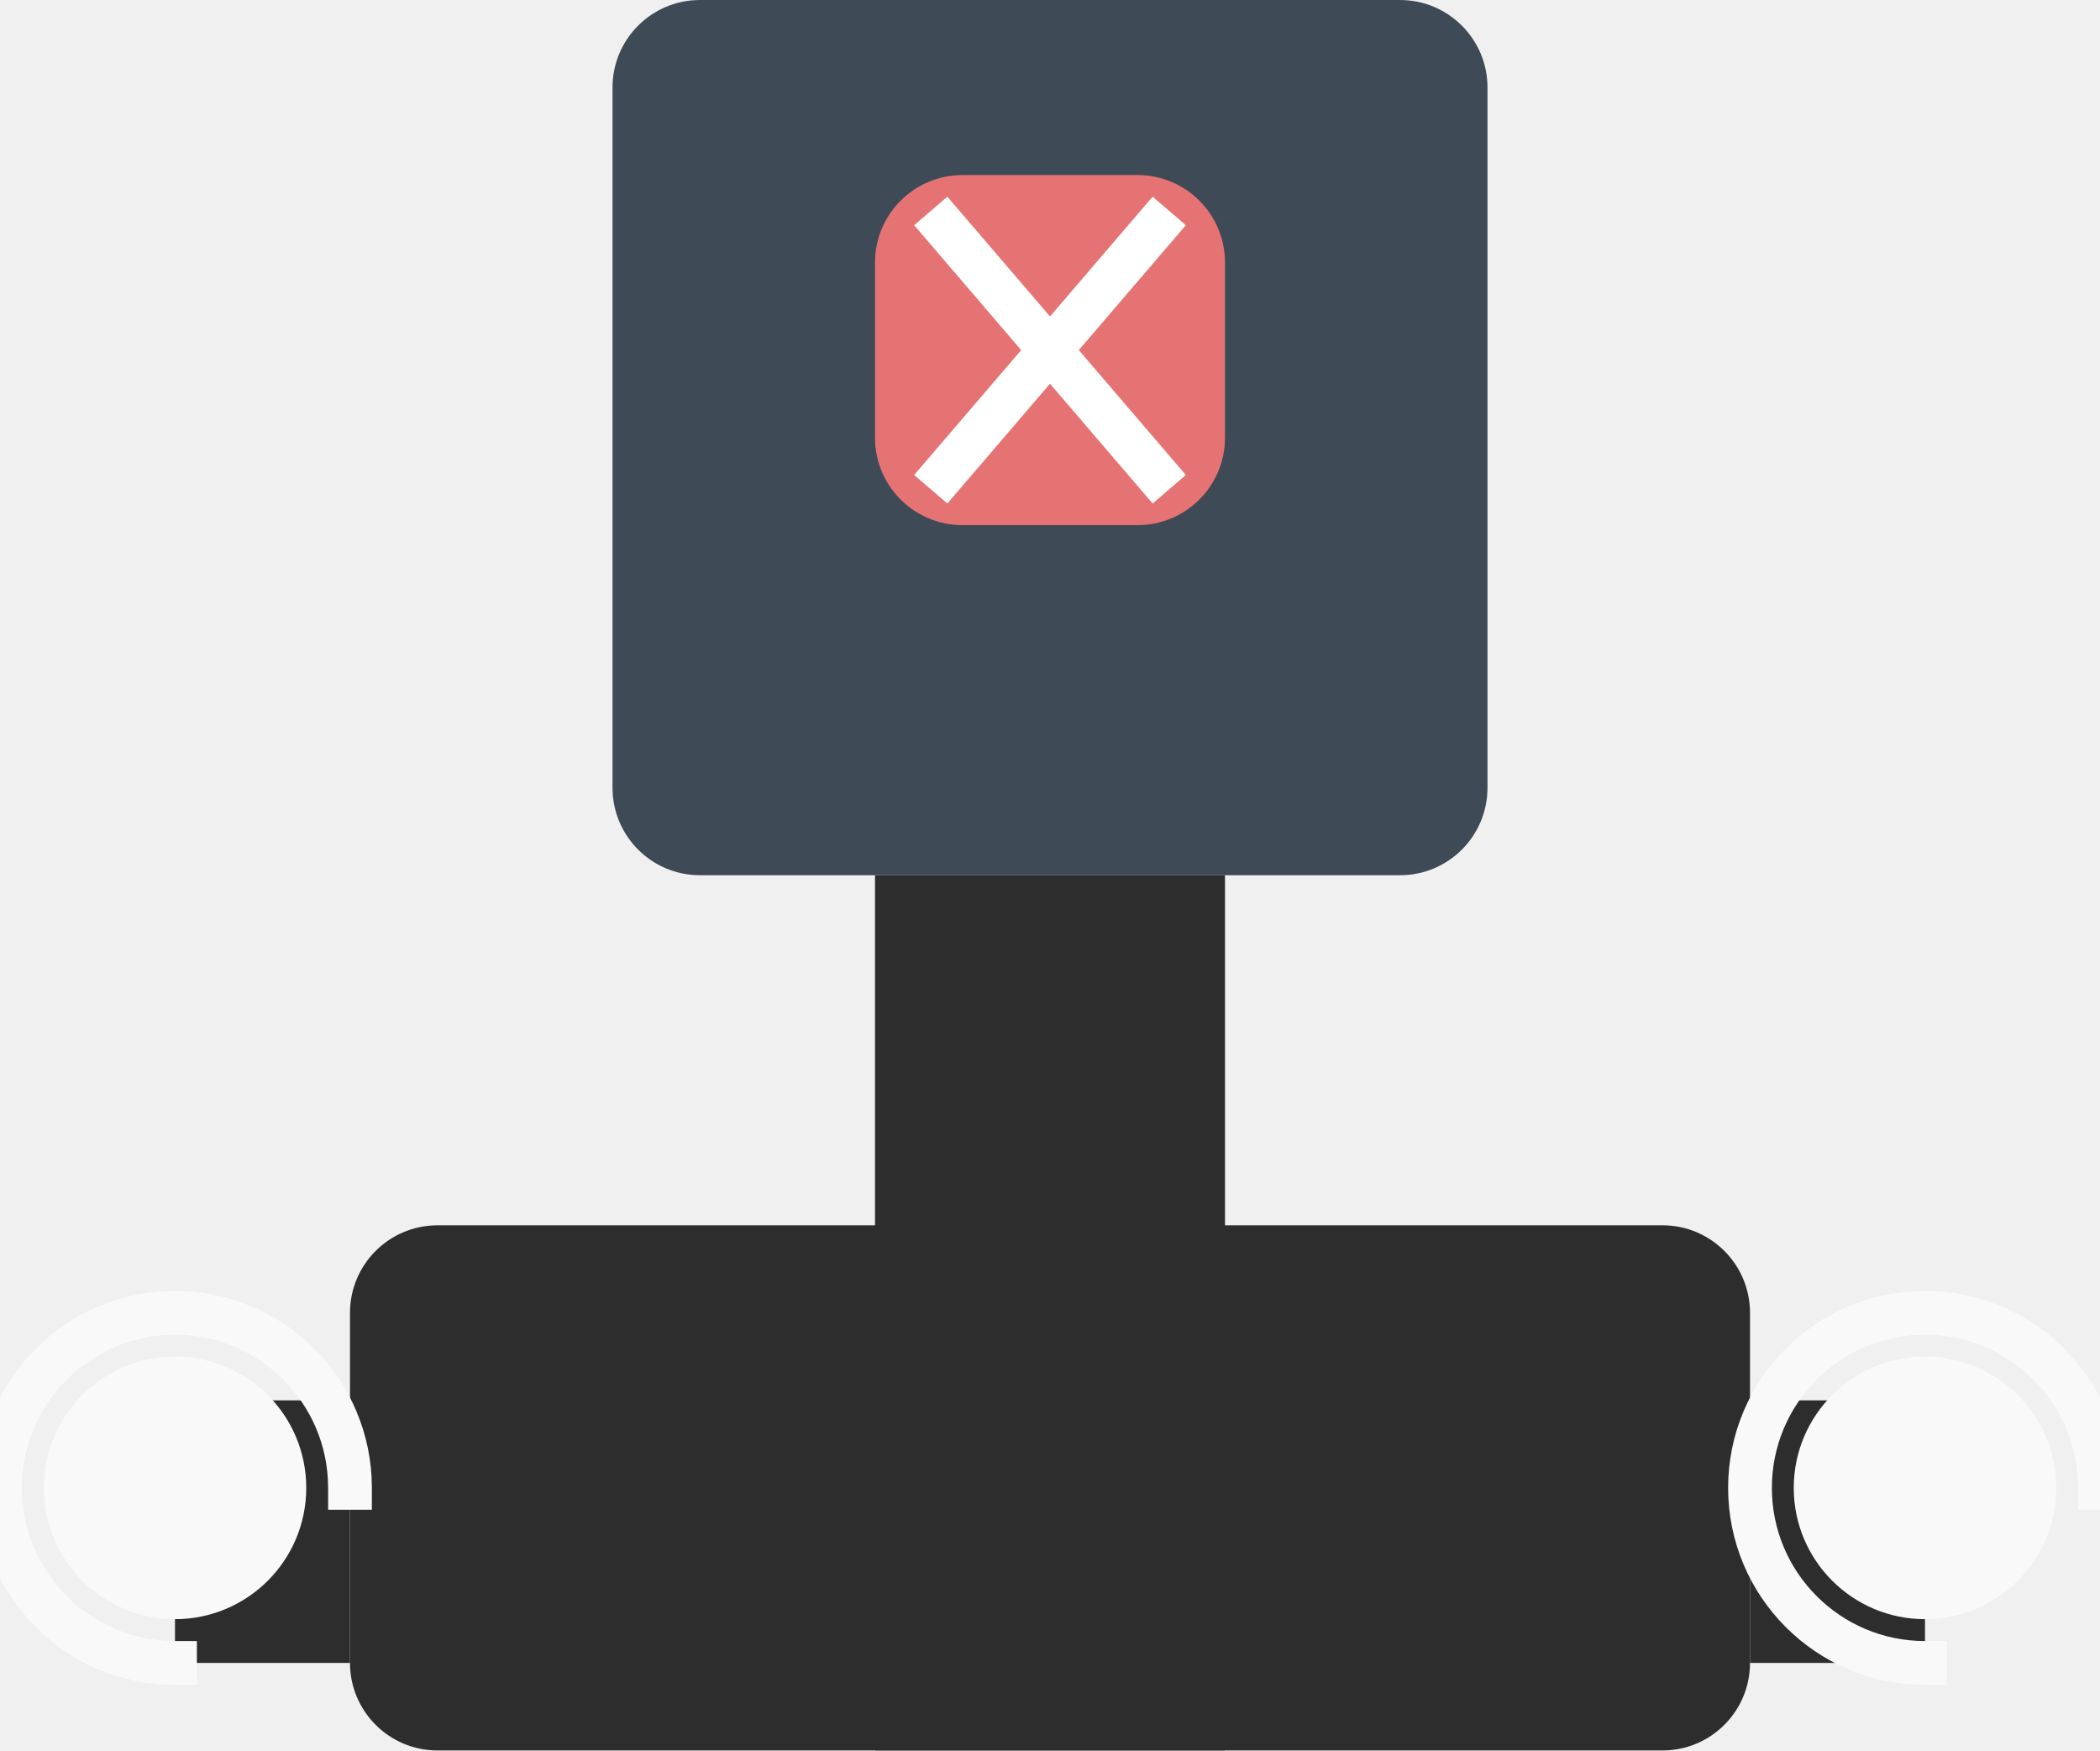
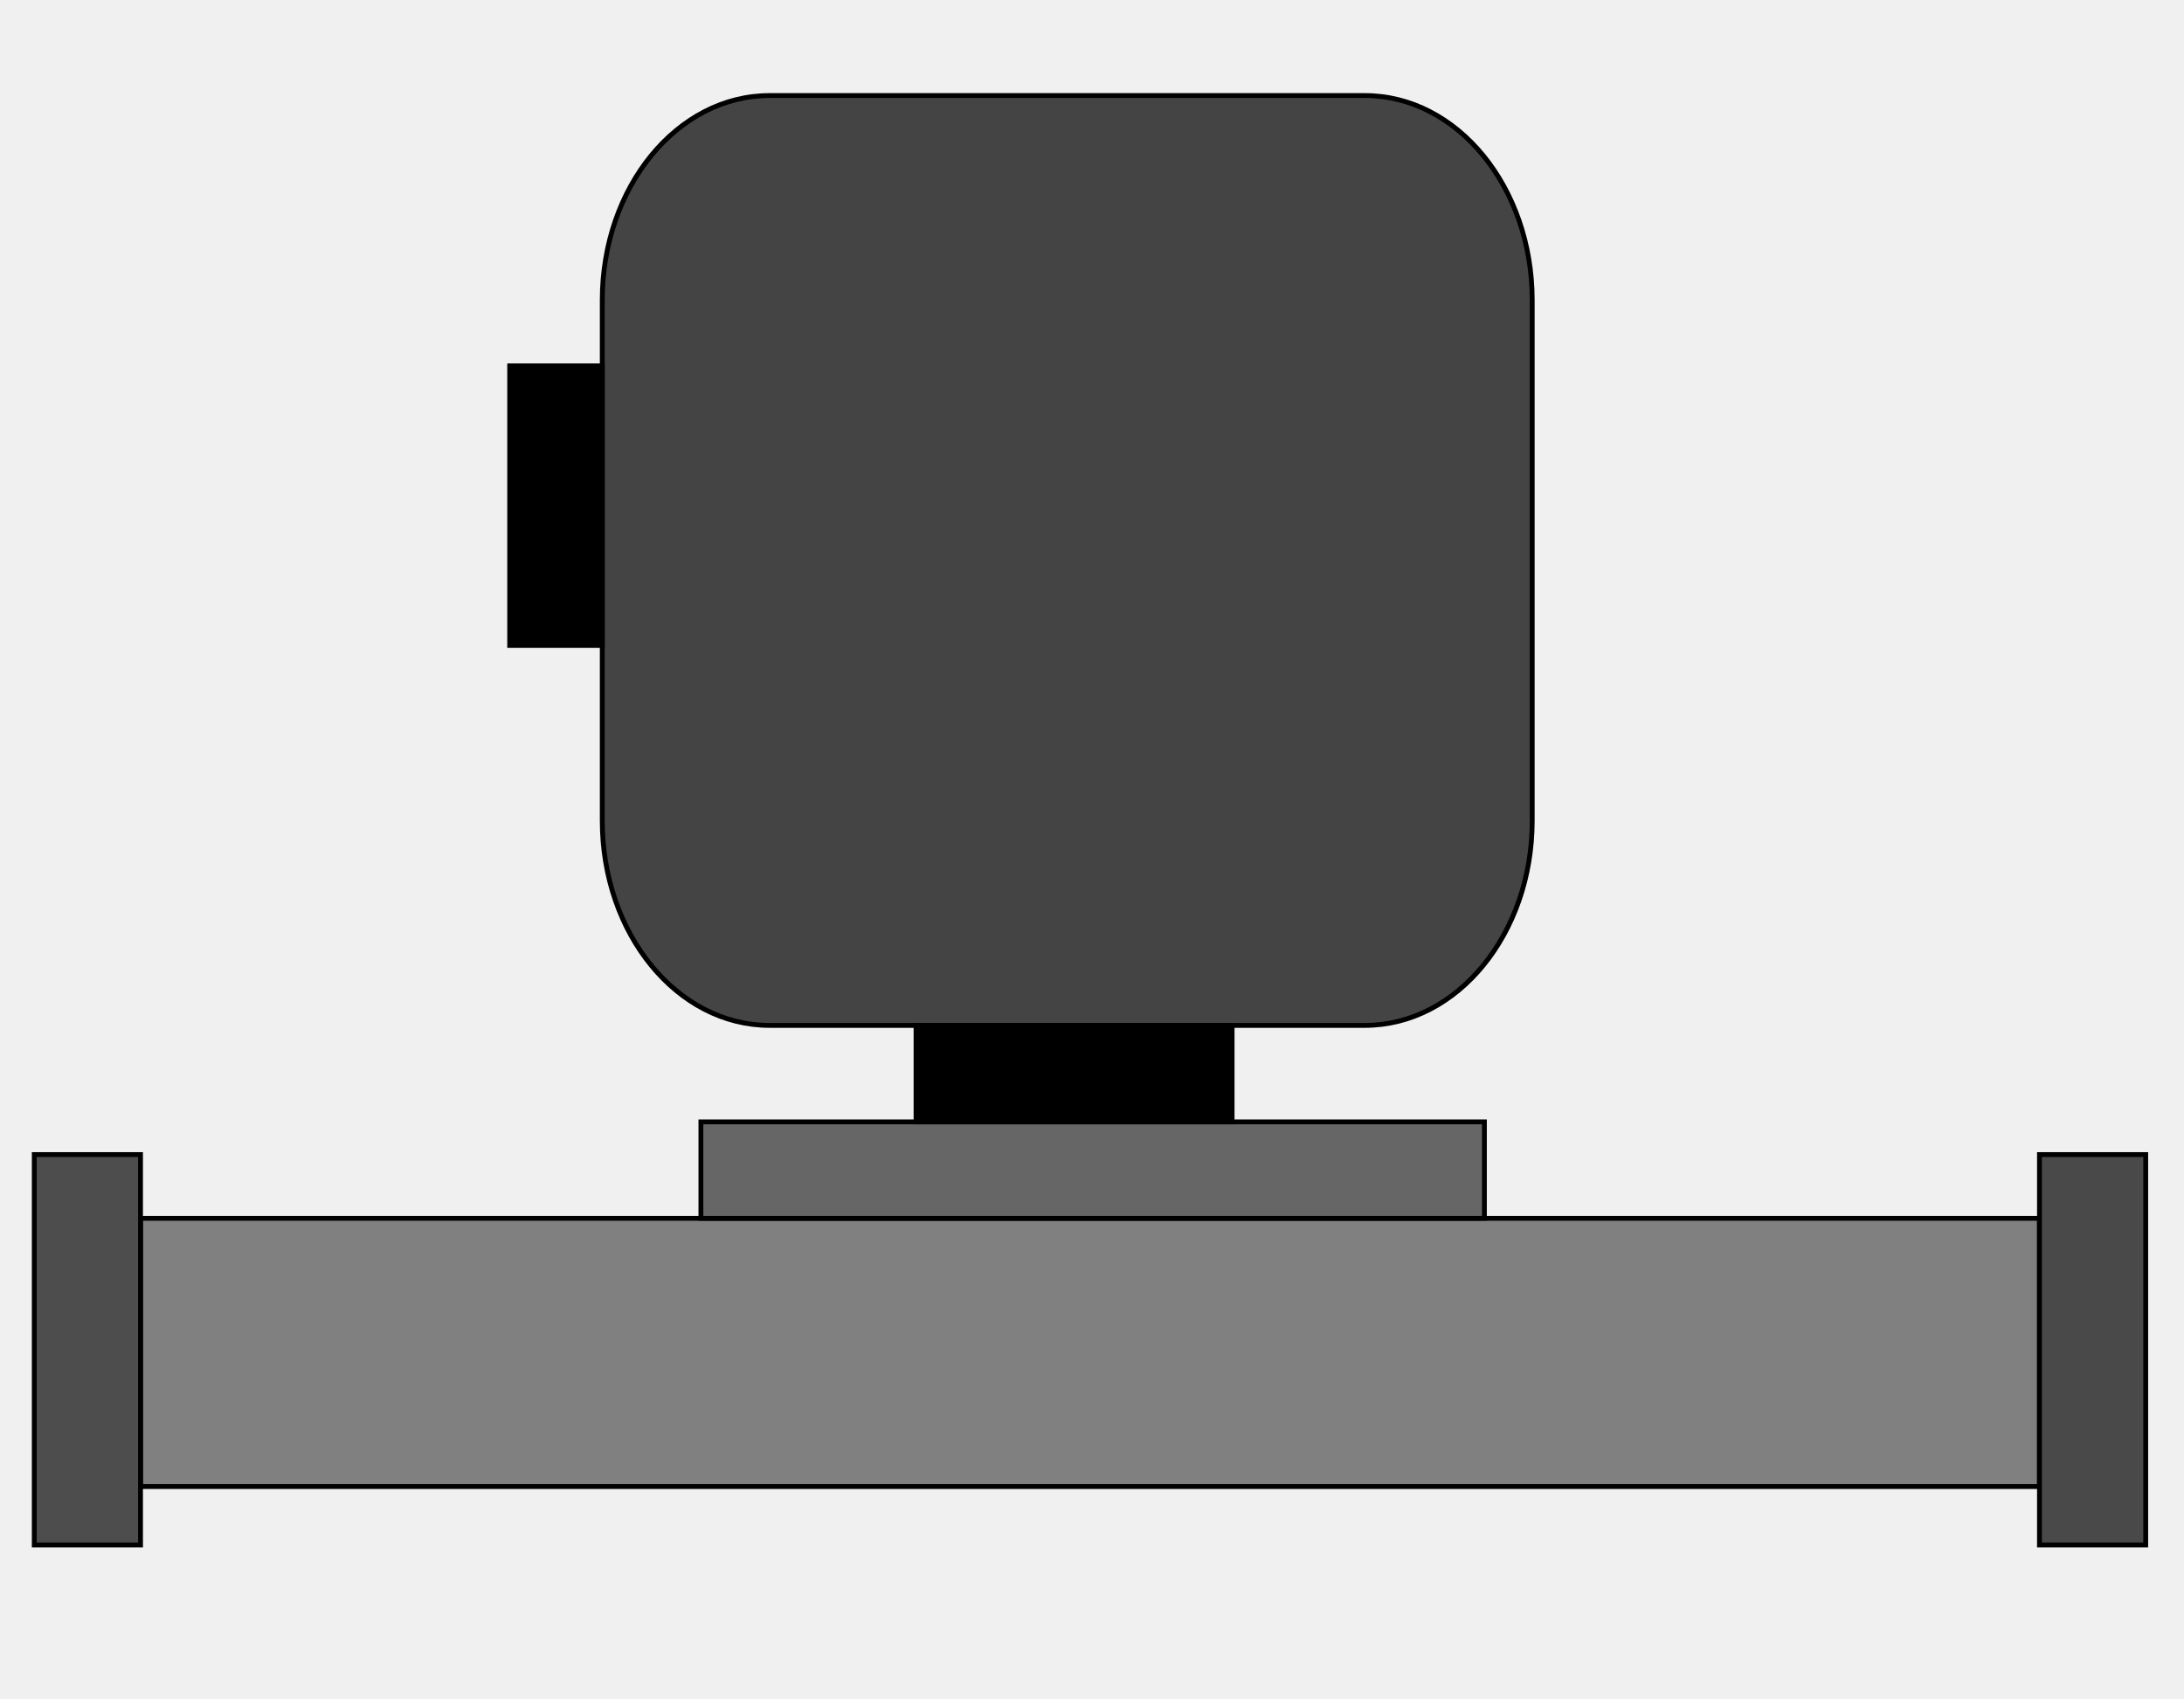
- <svg xmlns="http://www.w3.org/2000/svg" width="16.933mm" height="14.111mm" viewBox="0 0 48 40" version="1.2" baseProfile="tiny">
+ <svg xmlns="http://www.w3.org/2000/svg" xml:space="preserve" width="4.688in" height="3.646in" version="1.1" style="shape-rendering:geometricPrecision; text-rendering:geometricPrecision; image-rendering:optimizeQuality; fill-rule:evenodd; clip-rule:evenodd" viewBox="0 0 4687.5 3645.83">
  <defs>
- </defs>
-   <g fill="none" stroke="black" stroke-width="1" fill-rule="evenodd" stroke-linecap="square" stroke-linejoin="bevel">
-     <g fill="none" stroke="#000000" stroke-opacity="1" stroke-width="1" stroke-linecap="square" stroke-linejoin="bevel" transform="matrix(1,0,0,1,0,0)" font-family="MS Shell Dlg 2" font-size="8.25" font-weight="400" font-style="normal">
- </g>
-     <g fill="none" stroke="#000000" stroke-opacity="1" stroke-width="1" stroke-linecap="square" stroke-linejoin="bevel" transform="matrix(1,0,0,1,4,0)" font-family="MS Shell Dlg 2" font-size="8.25" font-weight="400" font-style="normal">
- </g>
-     <g fill="none" stroke="#000000" stroke-opacity="1" stroke-width="1" stroke-linecap="square" stroke-linejoin="bevel" transform="matrix(1,0,0,1,4,0)" font-family="MS Shell Dlg 2" font-size="8.25" font-weight="400" font-style="normal">
- </g>
-     <g fill="none" stroke="#000000" stroke-opacity="1" stroke-width="1" stroke-linecap="square" stroke-linejoin="bevel" transform="matrix(1,0,0,1,4,0)" font-family="MS Shell Dlg 2" font-size="8.25" font-weight="400" font-style="normal">
- </g>
-     <g fill="#3f4a57" fill-opacity="1" stroke="none" transform="matrix(1,0,0,1,4,0)" font-family="MS Shell Dlg 2" font-size="8.25" font-weight="400" font-style="normal">
-       <path vector-effect="none" fill-rule="evenodd" d="M10,2 C10,0.895 10.895,0 12,0 L28,0 C29.105,0 30,0.895 30,2 L30,18 C30,19.105 29.105,20 28,20 L12,20 C10.895,20 10,19.105 10,18 L10,2" />
-     </g>
-     <g fill="#2d2d2d" fill-opacity="1" stroke="none" transform="matrix(1,0,0,1,4,0)" font-family="MS Shell Dlg 2" font-size="8.25" font-weight="400" font-style="normal">
-       <path vector-effect="none" fill-rule="evenodd" d="M4,30 C4,28.895 4.895,28 6,28 L34,28 C35.105,28 36,28.895 36,30 L36,38 C36,39.105 35.105,40 34,40 L6,40 C4.895,40 4,39.105 4,38 L4,30" />
-       <rect x="16" y="20" width="8" height="20" />
-       <rect x="0" y="32" width="4" height="6" />
-       <rect x="36" y="32" width="4" height="6" />
-     </g>
-     <g fill="#e57373" fill-opacity="1" stroke="none" transform="matrix(1,0,0,1,4,0)" font-family="MS Shell Dlg 2" font-size="8.25" font-weight="400" font-style="normal">
-       <path vector-effect="none" fill-rule="evenodd" d="M16,6 C16,4.895 16.895,4 18,4 L22,4 C23.105,4 24,4.895 24,6 L24,10 C24,11.105 23.105,12 22,12 L18,12 C16.895,12 16,11.105 16,10 L16,6" />
-     </g>
-     <g fill="#e57373" fill-opacity="1" stroke="#ffffff" stroke-opacity="1" stroke-width="1" stroke-linecap="square" stroke-linejoin="bevel" transform="matrix(1,0,0,1,4,0)" font-family="MS Shell Dlg 2" font-size="8.25" font-weight="400" font-style="normal">
-       <polyline fill="none" vector-effect="none" points="17.6,10.8 22.4,5.2 " />
-       <polyline fill="none" vector-effect="none" points="17.6,5.2 22.4,10.8 " />
-     </g>
-     <g fill="none" stroke="#000000" stroke-opacity="1" stroke-width="1" stroke-linecap="square" stroke-linejoin="bevel" transform="matrix(1,0,0,1,4,0)" font-family="MS Shell Dlg 2" font-size="8.25" font-weight="400" font-style="normal">
- </g>
-     <g fill="none" stroke="#000000" stroke-opacity="1" stroke-width="1" stroke-linecap="square" stroke-linejoin="bevel" transform="matrix(1,0,0,1,4,34)" font-family="MS Shell Dlg 2" font-size="8.25" font-weight="400" font-style="normal">
- </g>
-     <g fill="#f9f9f9" fill-opacity="1" stroke="#000000" stroke-opacity="0" stroke-width="1" stroke-linecap="square" stroke-linejoin="bevel" transform="matrix(1,0,0,1,4,34)" font-family="MS Shell Dlg 2" font-size="8.25" font-weight="400" font-style="normal">
-       <circle cx="0" cy="0" r="3" />
-     </g>
-     <g fill="none" stroke="#f9f9f9" stroke-opacity="1" stroke-width="1" stroke-linecap="square" stroke-linejoin="bevel" transform="matrix(1,0,0,1,4,34)" font-family="MS Shell Dlg 2" font-size="8.25" font-weight="400" font-style="normal">
-       <path vector-effect="none" fill-rule="evenodd" d="M4,0 C4,-2.209 2.209,-4 0,-4 C-2.209,-4 -4,-2.209 -4,0 C-4,2.209 -2.209,4 0,4 " />
-     </g>
-     <g fill="none" stroke="#000000" stroke-opacity="1" stroke-width="1" stroke-linecap="square" stroke-linejoin="bevel" transform="matrix(1,0,0,1,4,34)" font-family="MS Shell Dlg 2" font-size="8.25" font-weight="400" font-style="normal">
- </g>
-     <g fill="none" stroke="#000000" stroke-opacity="1" stroke-width="1" stroke-linecap="square" stroke-linejoin="bevel" transform="matrix(1,0,0,1,44,34)" font-family="MS Shell Dlg 2" font-size="8.25" font-weight="400" font-style="normal">
- </g>
-     <g fill="#f9f9f9" fill-opacity="1" stroke="#000000" stroke-opacity="0" stroke-width="1" stroke-linecap="square" stroke-linejoin="bevel" transform="matrix(1,0,0,1,44,34)" font-family="MS Shell Dlg 2" font-size="8.25" font-weight="400" font-style="normal">
-       <circle cx="0" cy="0" r="3" />
-     </g>
-     <g fill="none" stroke="#f9f9f9" stroke-opacity="1" stroke-width="1" stroke-linecap="square" stroke-linejoin="bevel" transform="matrix(1,0,0,1,44,34)" font-family="MS Shell Dlg 2" font-size="8.25" font-weight="400" font-style="normal">
-       <path vector-effect="none" fill-rule="evenodd" d="M4,0 C4,-2.209 2.209,-4 0,-4 C-2.209,-4 -4,-2.209 -4,0 C-4,2.209 -2.209,4 0,4 " />
-     </g>
-     <g fill="none" stroke="#000000" stroke-opacity="1" stroke-width="1" stroke-linecap="square" stroke-linejoin="bevel" transform="matrix(1,0,0,1,44,34)" font-family="MS Shell Dlg 2" font-size="8.25" font-weight="400" font-style="normal">
- </g>
-     <g fill="none" stroke="#000000" stroke-opacity="1" stroke-width="1" stroke-linecap="square" stroke-linejoin="bevel" transform="matrix(1,0,0,1,0,0)" font-family="MS Shell Dlg 2" font-size="8.25" font-weight="400" font-style="normal">
- </g>
+     <style type="text/css">
+    
+     .str0 {stroke:black;stroke-width:10.41;stroke-miterlimit:2.613}
+     .fil1 {fill:black}
+     .fil0 {fill:#454444}
+     .fil5 {fill:#4A4949}
+     .fil3 {fill:#4D4D4D}
+     .fil4 {fill:#666666}
+     .fil2 {fill:gray}
+    
+   </style>
+   </defs>
+   <g id="Layer_x0020_1">
+     <rect class="fil0 str0" x="1292.58" y="205.11" width="1996.03" height="1996.03" rx="359.3" ry="439.14" />
+     <rect class="fil1 str0" x="1093.86" y="785.35" width="198.72" height="600.21" />
+     <rect class="fil2 str0" x="301.46" y="2615.26" width="4075.97" height="575.76" />
+     <rect class="fil3 str0" x="73.44" y="2478.44" width="228.02" height="838" />
+     <rect class="fil4 str0" x="1504.31" y="2408.21" width="1681.69" height="207.06" />
+     <rect class="fil1 str0" x="1966.06" y="2201.16" width="678.38" height="207.06" />
+     <rect class="fil5 str0" x="4377.44" y="2478.44" width="228.02" height="838" />
  </g>
</svg>
